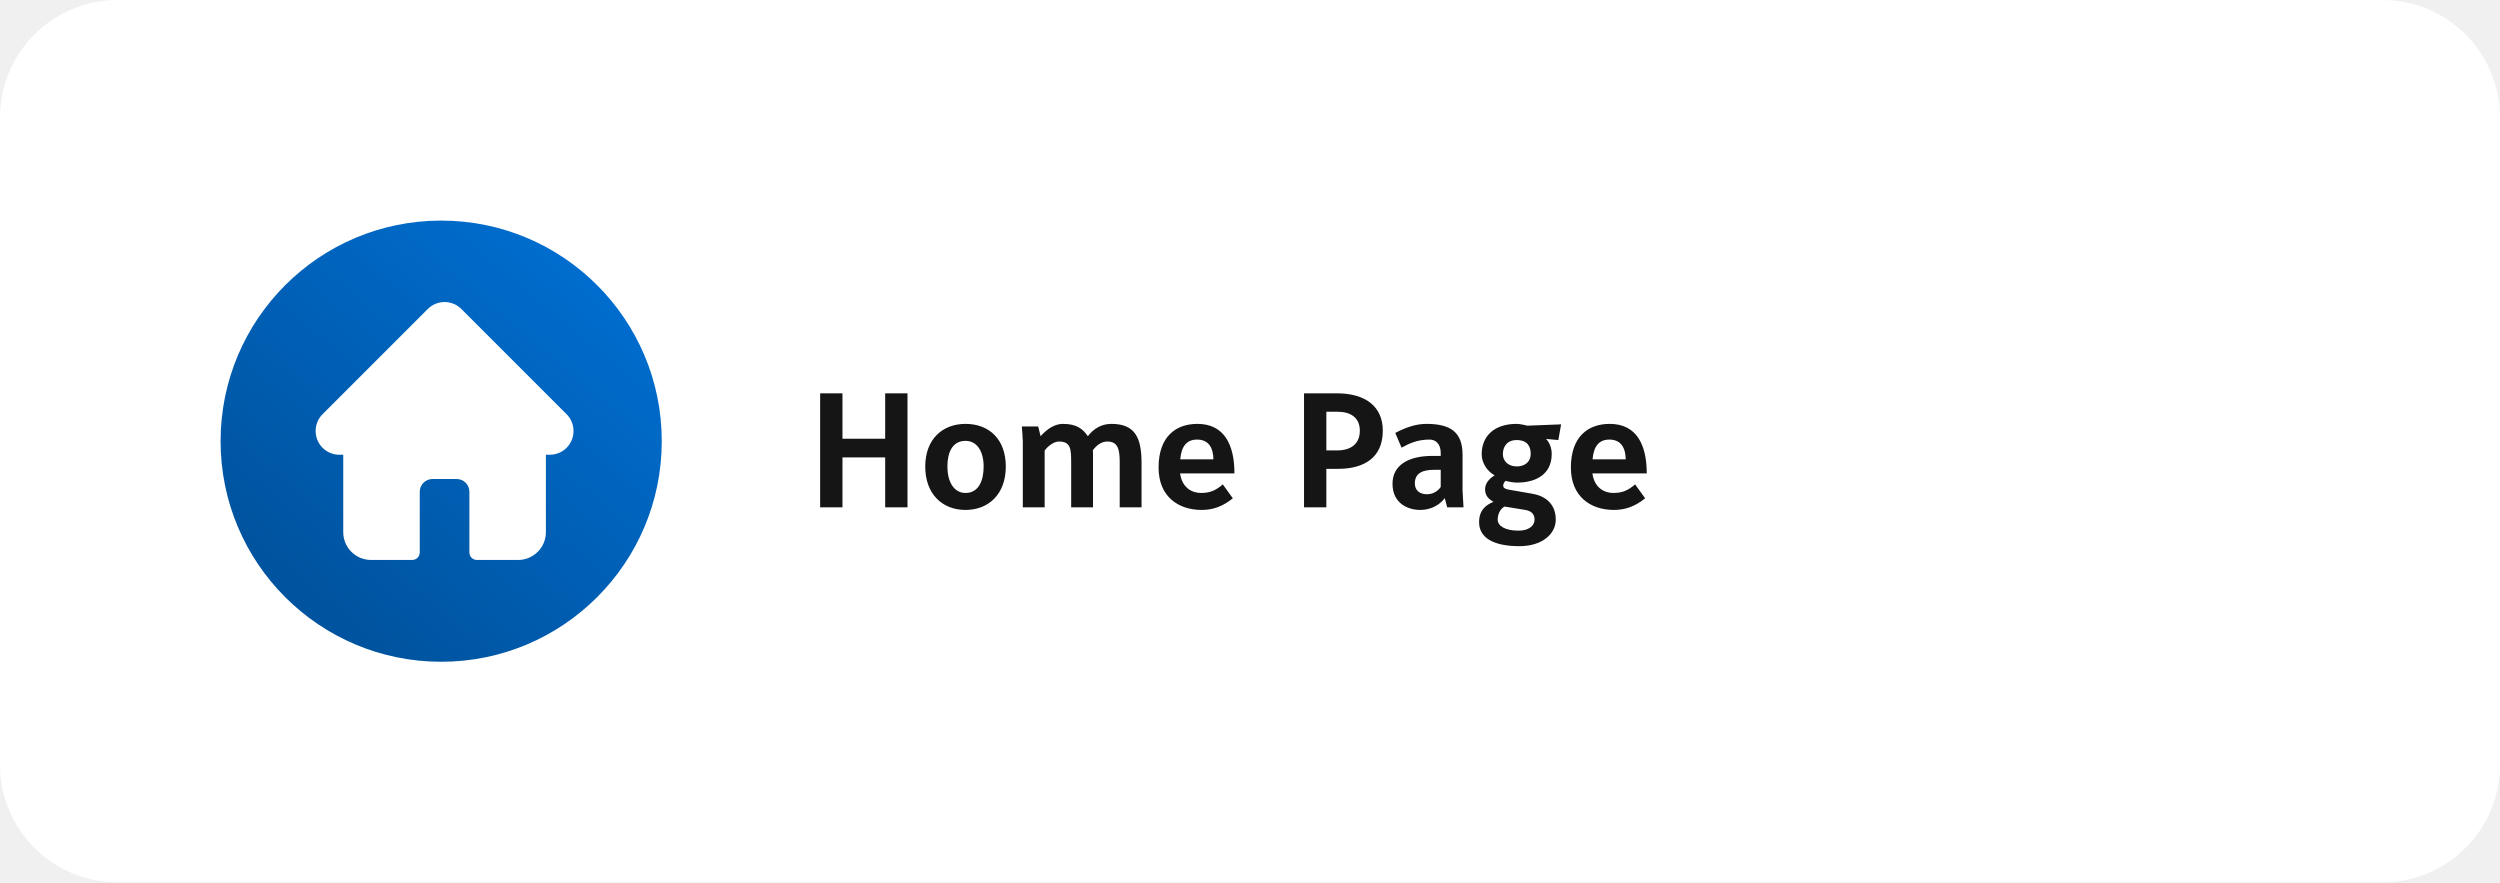
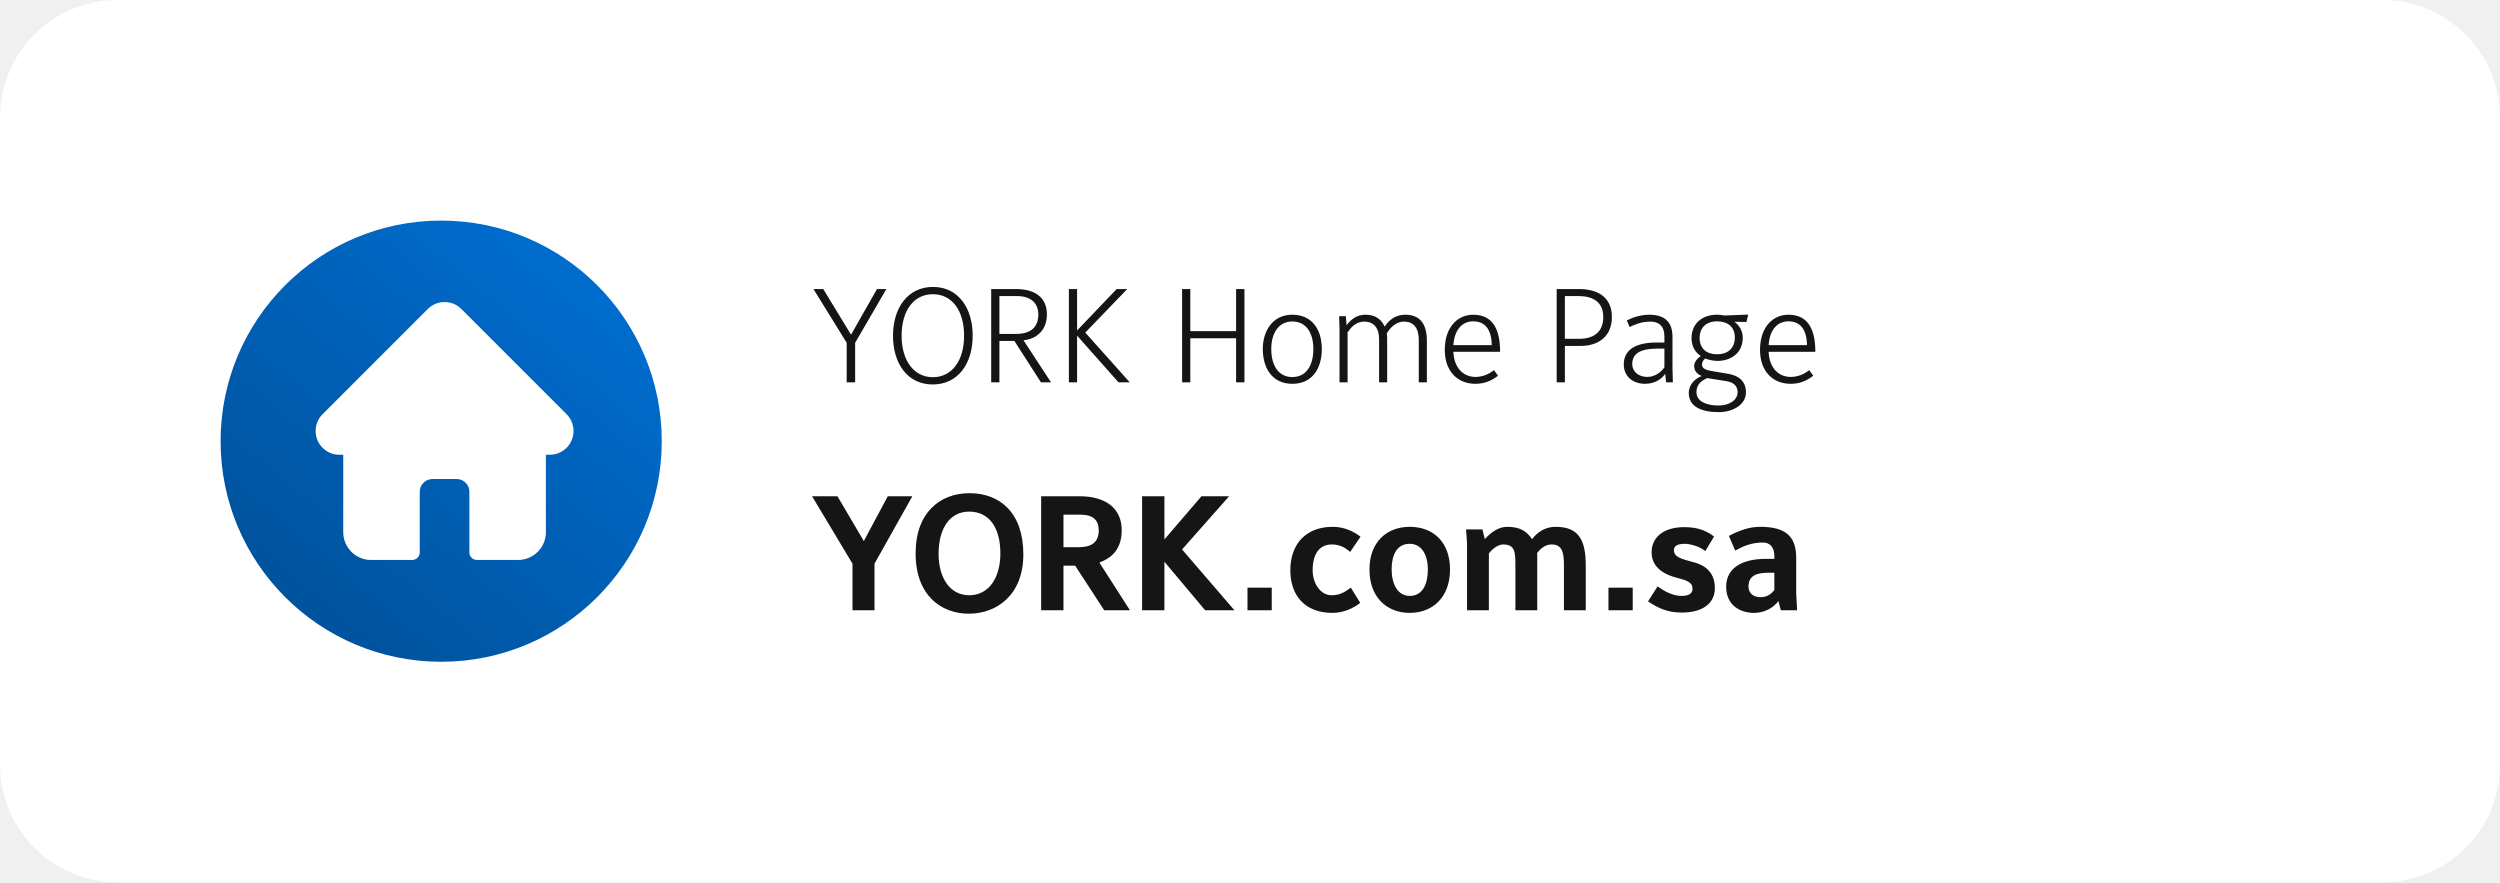
<svg xmlns="http://www.w3.org/2000/svg" width="340" height="120" viewBox="0 0 340 120" fill="none">
  <rect width="340" height="120" rx="16" fill="white" />
  <path d="M90 60C90 76.569 76.569 90 60 90C43.431 90 30 76.569 30 60C30 43.431 43.431 30 60 30C76.569 30 90 43.431 90 60Z" fill="url(#paint0_linear_2148_177)" />
-   <path d="M43.867 56.334C43.867 56.333 43.868 56.333 43.869 56.332L58.178 42.023C58.788 41.413 59.599 41.077 60.462 41.077C61.324 41.077 62.135 41.413 62.745 42.023L77.047 56.324C77.052 56.329 77.056 56.334 77.061 56.339C78.314 57.599 78.312 59.643 77.055 60.899C76.481 61.473 75.723 61.806 74.912 61.841C74.879 61.844 74.846 61.846 74.813 61.846H74.242V72.376C74.242 74.46 72.547 76.155 70.463 76.155H64.865C64.297 76.155 63.837 75.695 63.837 75.127V66.872C63.837 65.921 63.063 65.147 62.112 65.147H58.811C57.86 65.147 57.086 65.921 57.086 66.872V75.127C57.086 75.695 56.626 76.155 56.059 76.155H50.461C48.376 76.155 46.681 74.46 46.681 72.376V61.846H46.152C45.29 61.846 44.479 61.51 43.868 60.9C42.611 59.641 42.61 57.594 43.867 56.334Z" fill="white" />
-   <path d="M123.42 69V53.49H120.384V59.672H114.576V53.49H111.54V69H114.576V62.202H120.384V69H123.42ZM136.789 63.456C136.789 59.694 134.479 57.648 131.311 57.648C128.209 57.648 125.833 59.694 125.833 63.456C125.833 67.218 128.187 69.352 131.311 69.352C134.413 69.352 136.789 67.24 136.789 63.456ZM133.775 63.456C133.775 65.414 133.071 67.042 131.311 67.042C129.661 67.042 128.847 65.414 128.847 63.456C128.847 61.476 129.551 59.958 131.311 59.958C132.939 59.958 133.775 61.476 133.775 63.456ZM155.25 69V62.95C155.25 59.54 154.37 57.648 151.158 57.648C149.75 57.648 148.716 58.33 147.946 59.32C147.264 58.33 146.428 57.648 144.558 57.648C143.502 57.648 142.468 58.264 141.522 59.32L141.192 58H138.97C138.992 58.374 139.102 59.606 139.102 59.98V69H142.072V61.278C142.49 60.684 143.326 60.046 144.008 60.046C145.614 60.046 145.68 61.036 145.68 62.928V69H148.65V61.784C148.65 61.586 148.65 61.41 148.628 61.234C149.134 60.552 149.794 60.046 150.608 60.046C152.082 60.046 152.28 61.212 152.28 62.884V69H155.25ZM167.884 64.38C167.884 60.552 166.542 57.648 162.846 57.648C159.942 57.648 157.566 59.342 157.566 63.588C157.566 67.57 160.294 69.352 163.418 69.352C164.958 69.352 166.322 68.868 167.664 67.768L166.3 65.876C165.398 66.646 164.65 67.042 163.33 67.042C162.23 67.042 160.778 66.448 160.492 64.38H167.884ZM165.024 62.466H160.514C160.668 60.64 161.438 59.782 162.802 59.782C164.408 59.782 165.002 60.948 165.024 62.466ZM188.061 58.572C188.061 55.316 185.751 53.49 181.791 53.49H177.347V69H180.383V63.764H181.967C185.487 63.764 188.061 62.268 188.061 58.572ZM184.937 58.572C184.937 60.75 183.177 61.256 181.945 61.256H180.383V55.998H181.923C183.617 55.998 184.937 56.746 184.937 58.572ZM199.039 69C199.039 68.626 198.907 67.152 198.907 66.712V61.85C198.907 58.814 197.323 57.648 194.001 57.648C192.571 57.648 191.229 58.11 189.755 58.88L190.613 60.882C191.691 60.288 192.791 59.782 194.419 59.782C195.233 59.782 195.937 60.332 195.937 61.608V62.004H194.793C191.515 62.004 189.381 63.28 189.381 65.788C189.381 68.428 191.427 69.352 193.165 69.352C194.573 69.352 195.783 68.692 196.487 67.746L196.817 69H199.039ZM195.937 66.228C195.629 66.69 194.991 67.218 194.067 67.218C193.033 67.218 192.417 66.646 192.417 65.744C192.417 64.292 193.561 63.896 195.035 63.896H195.937V66.228ZM212.31 57.714L207.734 57.89C207.316 57.802 206.722 57.648 206.26 57.648C203.026 57.648 201.508 59.496 201.508 61.762C201.508 63.016 202.322 64.138 203.268 64.644C202.74 64.974 201.97 65.59 201.97 66.536C201.97 67.284 202.322 67.812 203.114 68.252C202.08 68.67 201.156 69.374 201.156 71.024C201.156 73.136 203.114 74.28 206.634 74.28C209.78 74.28 211.584 72.586 211.584 70.672C211.584 68.406 210 67.416 208.416 67.152L205.248 66.602C204.72 66.514 204.434 66.36 204.434 66.052C204.434 65.788 204.588 65.546 204.764 65.392C205.094 65.502 205.82 65.634 206.304 65.634C208.746 65.634 211.034 64.622 211.034 61.718C211.034 61.08 210.814 60.244 210.264 59.694L211.936 59.848L212.31 57.714ZM208.174 61.718C208.174 62.906 207.272 63.434 206.282 63.434C205.072 63.434 204.39 62.664 204.39 61.762C204.39 60.75 204.962 59.848 206.26 59.848C207.778 59.848 208.174 60.772 208.174 61.718ZM208.702 70.65C208.702 71.508 207.91 72.168 206.524 72.168C204.654 72.168 203.686 71.508 203.686 70.672C203.686 69.836 204.082 69.198 204.61 68.89L207.448 69.352C208.35 69.506 208.702 70.012 208.702 70.65ZM223.958 64.38C223.958 60.552 222.616 57.648 218.92 57.648C216.016 57.648 213.64 59.342 213.64 63.588C213.64 67.57 216.368 69.352 219.492 69.352C221.032 69.352 222.396 68.868 223.738 67.768L222.374 65.876C221.472 66.646 220.724 67.042 219.404 67.042C218.304 67.042 216.852 66.448 216.566 64.38H223.958ZM221.098 62.466H216.588C216.742 60.64 217.512 59.782 218.876 59.782C220.482 59.782 221.076 60.948 221.098 62.466Z" fill="#151515" />
+   <path d="M43.866 56.334C43.867 56.333 43.868 56.333 43.869 56.332L58.178 42.023C58.788 41.413 59.599 41.077 60.461 41.077C61.324 41.077 62.135 41.413 62.745 42.023L77.046 56.324C77.051 56.329 77.056 56.334 77.061 56.339C78.313 57.599 78.311 59.643 77.055 60.899C76.481 61.473 75.722 61.806 74.912 61.841C74.879 61.844 74.846 61.846 74.812 61.846H74.242V72.376C74.242 74.46 72.546 76.155 70.462 76.155H64.864C64.297 76.155 63.836 75.695 63.836 75.127V66.872C63.836 65.921 63.063 65.147 62.112 65.147H58.81C57.859 65.147 57.086 65.921 57.086 66.872V75.127C57.086 75.695 56.626 76.155 56.058 76.155H50.46C48.376 76.155 46.68 74.46 46.68 72.376V61.846H46.151C45.289 61.846 44.478 61.51 43.868 60.9C42.61 59.641 42.609 57.594 43.866 56.334Z" fill="white" />
+   <path d="M124.08 67.49H120.736L117.48 73.584L113.894 67.49H110.44L115.94 76.664V83H118.932V76.664L124.08 67.49ZM139.175 75.388C139.175 69.69 135.941 67.072 131.849 67.072C127.867 67.072 124.523 69.69 124.523 75.256C124.523 81.042 128.065 83.462 131.761 83.462C135.501 83.462 139.175 80.976 139.175 75.388ZM136.051 75.256C136.051 78.49 134.555 80.954 131.805 80.954C129.099 80.954 127.647 78.446 127.647 75.344C127.647 71.802 129.209 69.58 131.805 69.58C134.511 69.58 136.051 71.736 136.051 75.256ZM153.675 83L149.517 76.51C151.035 75.938 152.553 74.838 152.553 72.11C152.553 69.074 150.309 67.49 146.811 67.49H141.597V83H144.633V76.928H146.217L150.177 83H153.675ZM149.429 72.11C149.429 73.716 148.505 74.42 146.679 74.42H144.633V69.998H146.987C148.615 69.998 149.429 70.724 149.429 72.11ZM167.887 83L160.759 74.728L167.161 67.49H163.399L158.361 73.364V67.49H155.325V83H158.361V76.4L163.905 83H167.887ZM172.958 83V79.92H169.658V83H172.958ZM185.032 72.99C184.02 72.22 182.766 71.648 181.248 71.648C177.596 71.648 175.484 74.002 175.484 77.566C175.484 80.866 177.354 83.352 181.226 83.352C182.634 83.352 183.998 82.78 184.988 81.988L183.712 79.92C182.854 80.558 182.194 80.954 181.072 80.954C179.62 80.954 178.52 79.37 178.52 77.566C178.52 74.948 179.752 74.046 181.116 74.046C182.326 74.046 183.008 74.552 183.624 75.058L185.032 72.99ZM197.203 77.456C197.203 73.694 194.893 71.648 191.725 71.648C188.623 71.648 186.247 73.694 186.247 77.456C186.247 81.218 188.601 83.352 191.725 83.352C194.827 83.352 197.203 81.24 197.203 77.456ZM194.189 77.456C194.189 79.414 193.485 81.042 191.725 81.042C190.075 81.042 189.261 79.414 189.261 77.456C189.261 75.476 189.965 73.958 191.725 73.958C193.353 73.958 194.189 75.476 194.189 77.456ZM215.664 83V76.95C215.664 73.54 214.784 71.648 211.572 71.648C210.164 71.648 209.13 72.33 208.36 73.32C207.678 72.33 206.842 71.648 204.972 71.648C203.916 71.648 202.882 72.264 201.936 73.32L201.606 72H199.384C199.406 72.374 199.516 73.606 199.516 73.98V83H202.486V75.278C202.904 74.684 203.74 74.046 204.422 74.046C206.028 74.046 206.094 75.036 206.094 76.928V83H209.064V75.784C209.064 75.586 209.064 75.41 209.042 75.234C209.548 74.552 210.208 74.046 211.022 74.046C212.496 74.046 212.694 75.212 212.694 76.884V83H215.664ZM222.05 83V79.92H218.75V83H222.05ZM233.221 79.964C233.221 77.544 231.483 76.774 230.427 76.488C228.667 76.026 227.655 75.762 227.655 74.838C227.655 74.244 228.117 73.958 229.173 73.958C229.679 73.958 231.065 74.222 231.923 74.948L233.111 72.968C231.879 72.022 230.625 71.692 229.041 71.692C226.203 71.692 224.619 73.1 224.619 75.124C224.619 77.302 226.555 78.204 228.051 78.578C229.393 78.908 230.185 79.194 230.185 80.052C230.185 80.69 229.745 81.042 228.667 81.042C227.545 81.042 226.379 80.448 225.433 79.744L224.135 81.79C225.499 82.692 226.731 83.308 228.755 83.308C231.329 83.308 233.221 82.23 233.221 79.964ZM244.414 83C244.414 82.626 244.282 81.152 244.282 80.712V75.85C244.282 72.814 242.698 71.648 239.376 71.648C237.946 71.648 236.604 72.11 235.13 72.88L235.988 74.882C237.066 74.288 238.166 73.782 239.794 73.782C240.608 73.782 241.312 74.332 241.312 75.608V76.004H240.168C236.89 76.004 234.756 77.28 234.756 79.788C234.756 82.428 236.802 83.352 238.54 83.352C239.948 83.352 241.158 82.692 241.862 81.746L242.192 83H244.414ZM241.312 80.228C241.004 80.69 240.366 81.218 239.442 81.218C238.408 81.218 237.792 80.646 237.792 79.744C237.792 78.292 238.936 77.896 240.41 77.896H241.312V80.228Z" fill="#151515" />
+   <path d="M120.548 39.31H119.27L115.742 45.52L111.962 39.31H110.63L115.148 46.618V52H116.3V46.618L120.548 39.31ZM132.285 45.664C132.285 41.812 130.269 39.022 126.885 39.022C123.465 39.022 121.449 41.866 121.449 45.664C121.449 49.48 123.447 52.288 126.849 52.288C130.305 52.288 132.285 49.426 132.285 45.664ZM131.115 45.664C131.115 49.03 129.477 51.298 126.867 51.298C124.293 51.298 122.619 49.048 122.619 45.664C122.619 42.208 124.293 40.012 126.867 40.012C129.459 40.012 131.115 42.208 131.115 45.664ZM142.939 52L139.195 46.276C140.941 46.114 142.381 44.926 142.381 42.766C142.381 40.624 140.959 39.31 138.169 39.31H134.803V52H135.919V46.366H137.953L141.571 52H142.939ZM141.211 42.766C141.211 44.314 140.383 45.412 138.205 45.412H135.919V40.264H138.295C140.185 40.264 141.211 41.218 141.211 42.766ZM153.648 52L147.6 45.232L153.306 39.31H151.866L146.484 44.944V39.31H145.368V52H146.484V45.646L152.118 52H153.648ZM169.244 52V39.31H168.11V45.034H161.882V39.31H160.766V52H161.882V46.006H168.11V52H169.244ZM179.768 47.464C179.768 44.962 178.544 42.802 175.754 42.802C173.072 42.802 171.74 45.016 171.74 47.464C171.74 50.038 173 52.198 175.754 52.198C178.562 52.198 179.768 50.002 179.768 47.464ZM178.616 47.464C178.616 49.642 177.698 51.28 175.754 51.28C173.828 51.28 172.892 49.642 172.892 47.464C172.892 45.304 173.9 43.72 175.754 43.72C177.662 43.72 178.616 45.304 178.616 47.464ZM194.054 52V46.348C194.054 43.99 193.064 42.802 191.12 42.802C189.626 42.802 188.816 43.684 188.312 44.422C187.898 43.486 187.106 42.802 185.72 42.802C184.514 42.802 183.722 43.432 183.128 44.242L183.038 43H182.12C182.138 43.306 182.174 44.35 182.174 44.656V52H183.272V45.196C183.704 44.584 184.352 43.738 185.522 43.738C186.908 43.738 187.556 44.674 187.556 46.15V52H188.654V45.952C188.654 45.736 188.618 45.466 188.6 45.358C188.978 44.692 189.788 43.738 190.922 43.738C192.326 43.738 192.956 44.674 192.956 46.276V52H194.054ZM204.014 47.842C204.014 45.016 203.168 42.802 200.342 42.802C198.344 42.802 196.49 44.368 196.49 47.59C196.49 50.578 198.308 52.198 200.648 52.198C201.944 52.198 202.898 51.748 203.726 51.1L203.186 50.344C202.556 50.83 201.71 51.262 200.648 51.262C199.118 51.262 197.75 50.146 197.66 47.842H204.014ZM202.88 46.942H197.66C197.804 44.782 198.902 43.702 200.342 43.702C201.944 43.702 202.844 44.764 202.88 46.942ZM219.214 43.108C219.214 40.462 217.36 39.31 214.732 39.31H211.708V52H212.824V47.05H214.912C217.45 47.05 219.214 45.718 219.214 43.108ZM218.044 43.108C218.044 45.25 216.64 46.078 214.768 46.078H212.824V40.264H214.678C216.55 40.264 218.044 41.002 218.044 43.108ZM227.512 52C227.512 51.694 227.458 50.488 227.458 50.128V45.808C227.458 43.99 226.612 42.802 224.29 42.802C223.156 42.802 222.058 43.162 221.248 43.576L221.626 44.476C222.346 44.134 223.21 43.738 224.47 43.738C225.55 43.738 226.36 44.314 226.36 45.754V46.582H225.298C222.274 46.582 220.834 47.68 220.834 49.57C220.834 51.19 222.058 52.198 223.732 52.198C225.19 52.198 226.072 51.424 226.468 50.848C226.468 50.956 226.594 51.91 226.594 52H227.512ZM226.36 49.966C225.91 50.614 225.064 51.262 224.038 51.262C222.832 51.262 221.986 50.524 221.986 49.534C221.986 48.094 223.03 47.41 225.496 47.41H226.36V49.966ZM237.754 42.784L234.532 42.91C234.226 42.838 233.884 42.802 233.506 42.802C231.382 42.802 230.05 44.116 230.05 45.97C230.05 47.122 230.554 47.932 231.31 48.418C230.824 48.76 230.41 49.21 230.41 49.768C230.41 50.434 230.77 50.866 231.436 51.136C230.59 51.46 229.672 52.252 229.672 53.44C229.672 55.366 231.49 56.05 233.74 56.05C235.63 56.05 237.448 55.078 237.448 53.35C237.448 51.838 236.44 51.082 235.09 50.848L232.732 50.452C232.12 50.344 231.472 50.146 231.472 49.606C231.472 49.246 231.634 48.976 231.922 48.76C232.372 48.94 233.038 49.084 233.578 49.084C235.27 49.084 237.016 48.13 237.016 45.898C237.016 45.016 236.53 44.206 235.864 43.756L237.52 43.792L237.754 42.784ZM235.936 45.898C235.936 47.41 234.928 48.184 233.524 48.184C232.102 48.184 231.148 47.428 231.148 45.952C231.148 44.602 232.012 43.702 233.506 43.702C234.838 43.702 235.936 44.332 235.936 45.898ZM236.314 53.35C236.314 54.412 235.18 55.15 233.704 55.15C232.264 55.15 230.716 54.7 230.716 53.314C230.716 52.324 231.382 51.748 232.192 51.424L234.802 51.838C235.792 52 236.314 52.504 236.314 53.35ZM246.887 47.842C246.887 45.016 246.041 42.802 243.215 42.802C241.217 42.802 239.363 44.368 239.363 47.59C239.363 50.578 241.181 52.198 243.521 52.198C244.817 52.198 245.771 51.748 246.599 51.1L246.059 50.344C245.429 50.83 244.583 51.262 243.521 51.262C241.991 51.262 240.623 50.146 240.533 47.842H246.887ZM245.753 46.942H240.533C240.677 44.782 241.775 43.702 243.215 43.702C244.817 43.702 245.717 44.764 245.753 46.942Z" fill="#151515" />
  <defs>
    <linearGradient id="paint0_linear_2148_177" x1="45.692" y1="84.923" x2="84" y2="39.231" gradientUnits="userSpaceOnUse">
      <stop stop-color="#00539E" />
      <stop offset="1" stop-color="#006DCF" />
    </linearGradient>
  </defs>
</svg>
